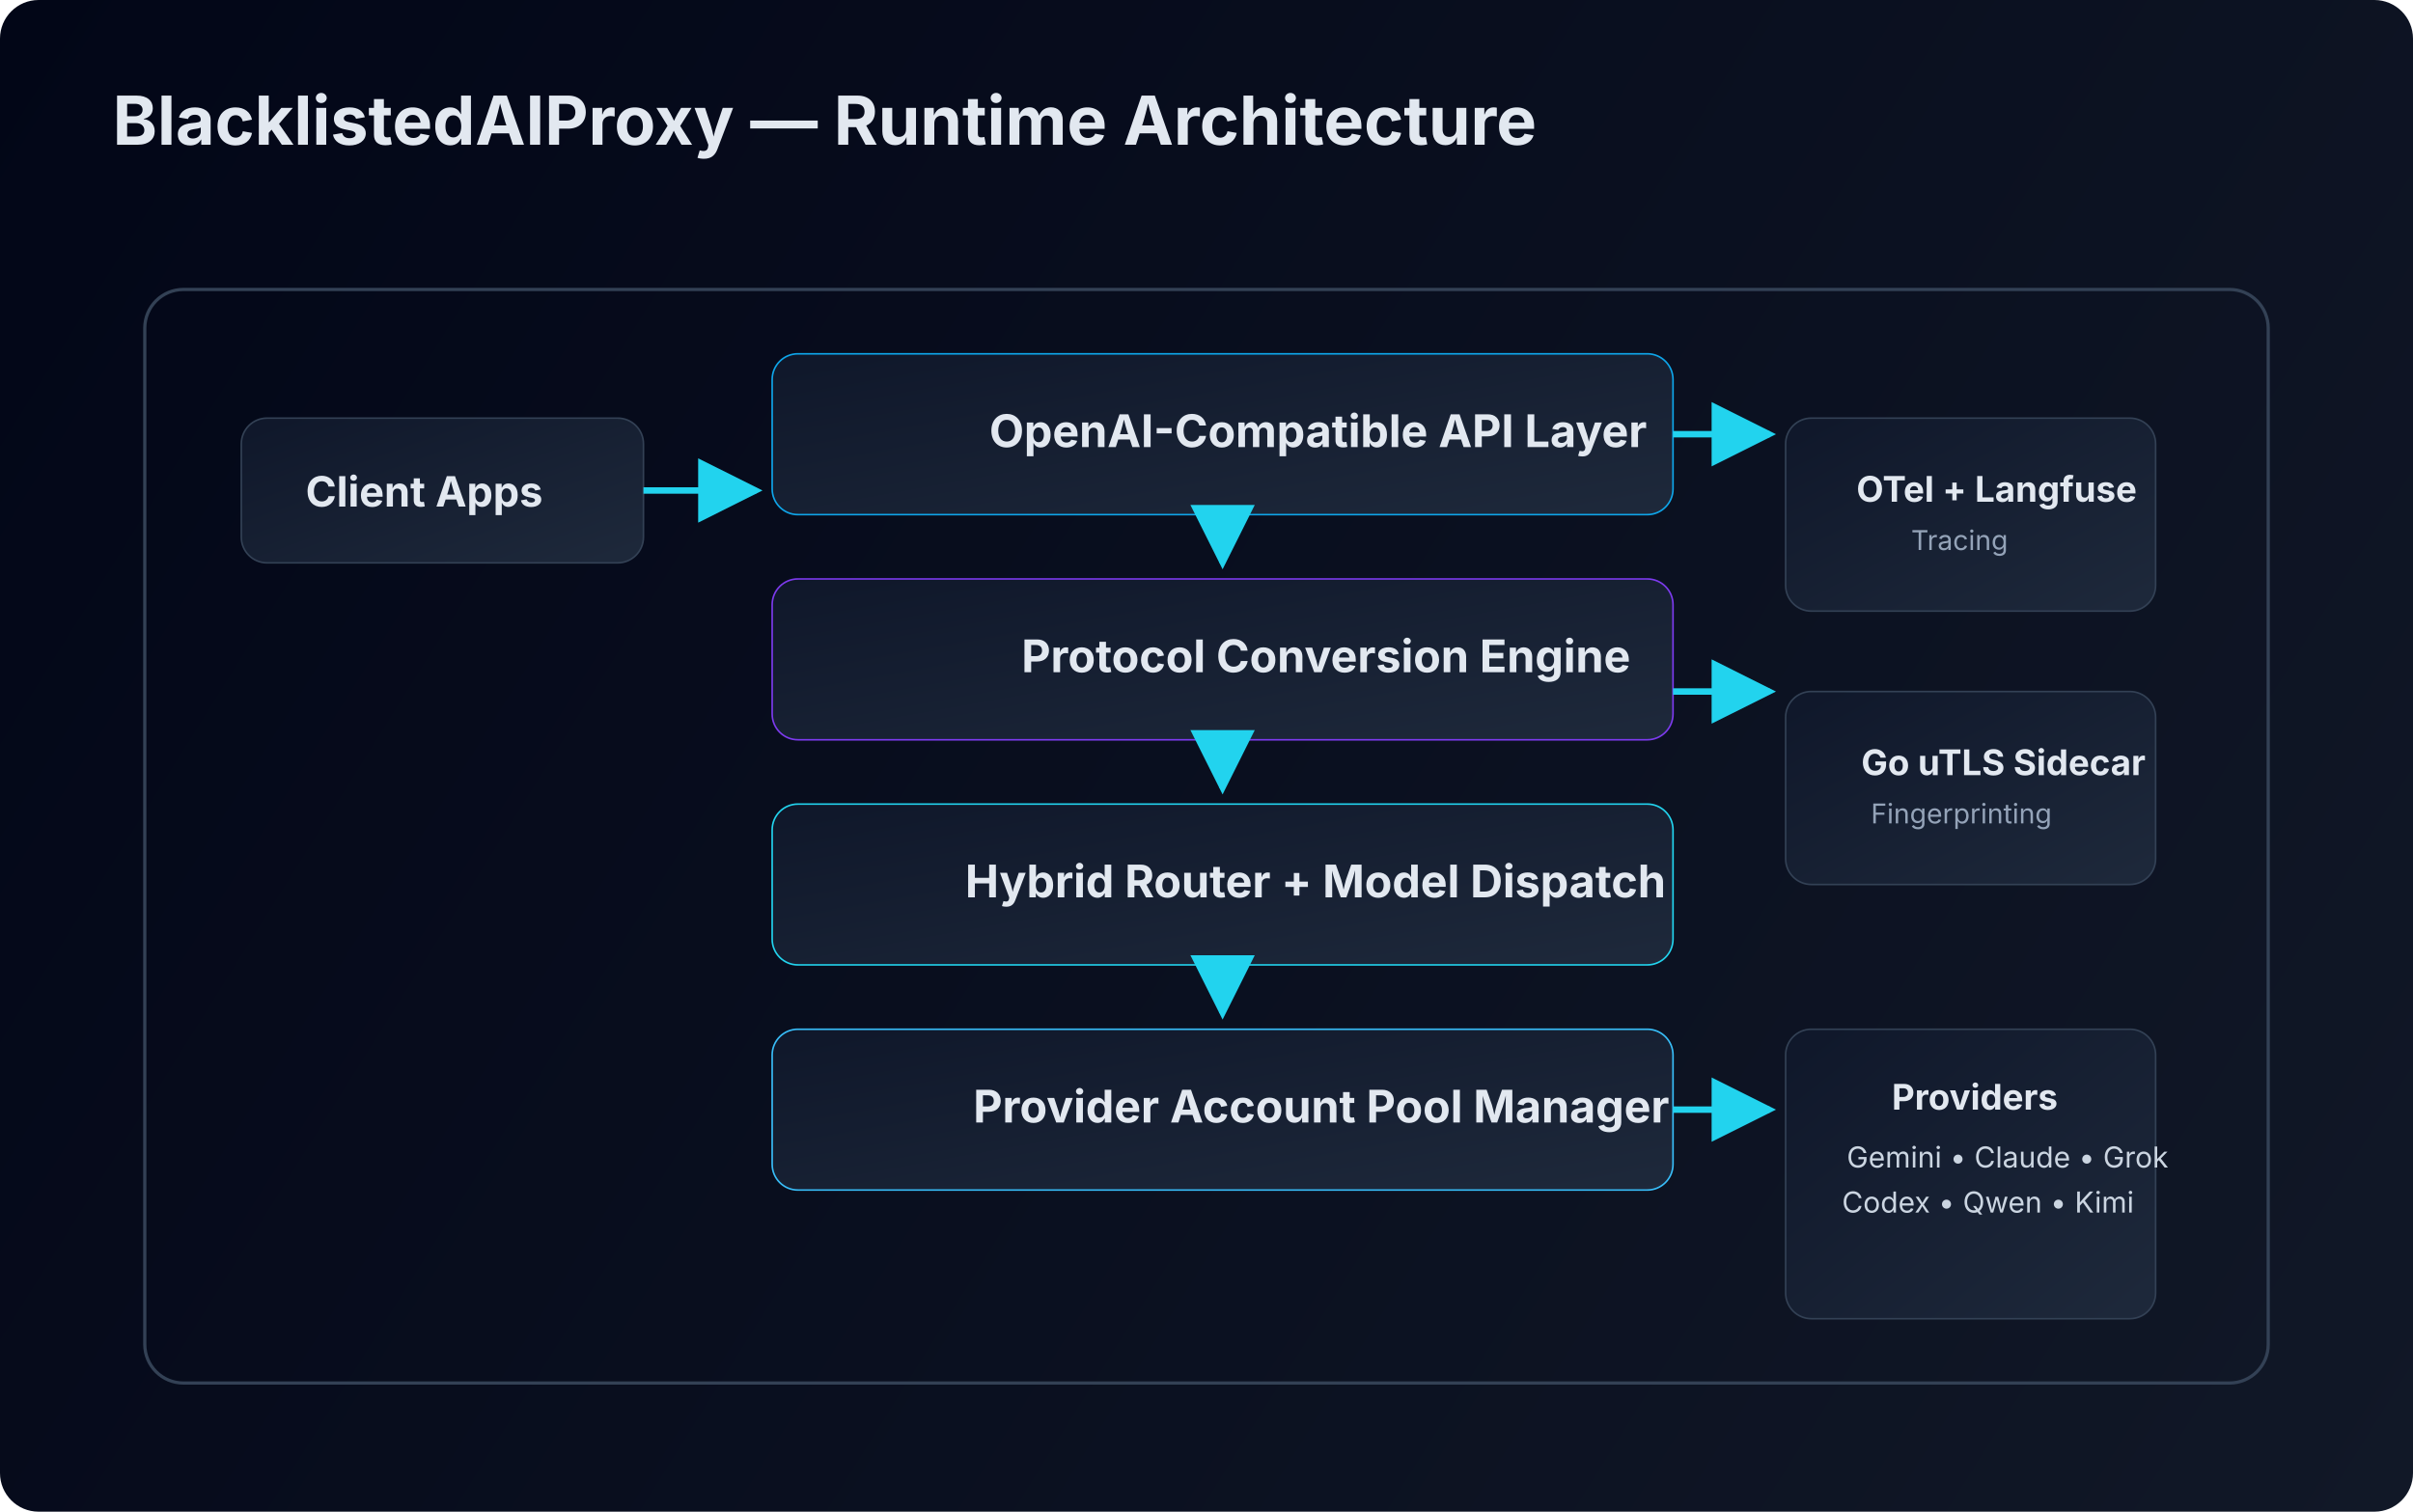
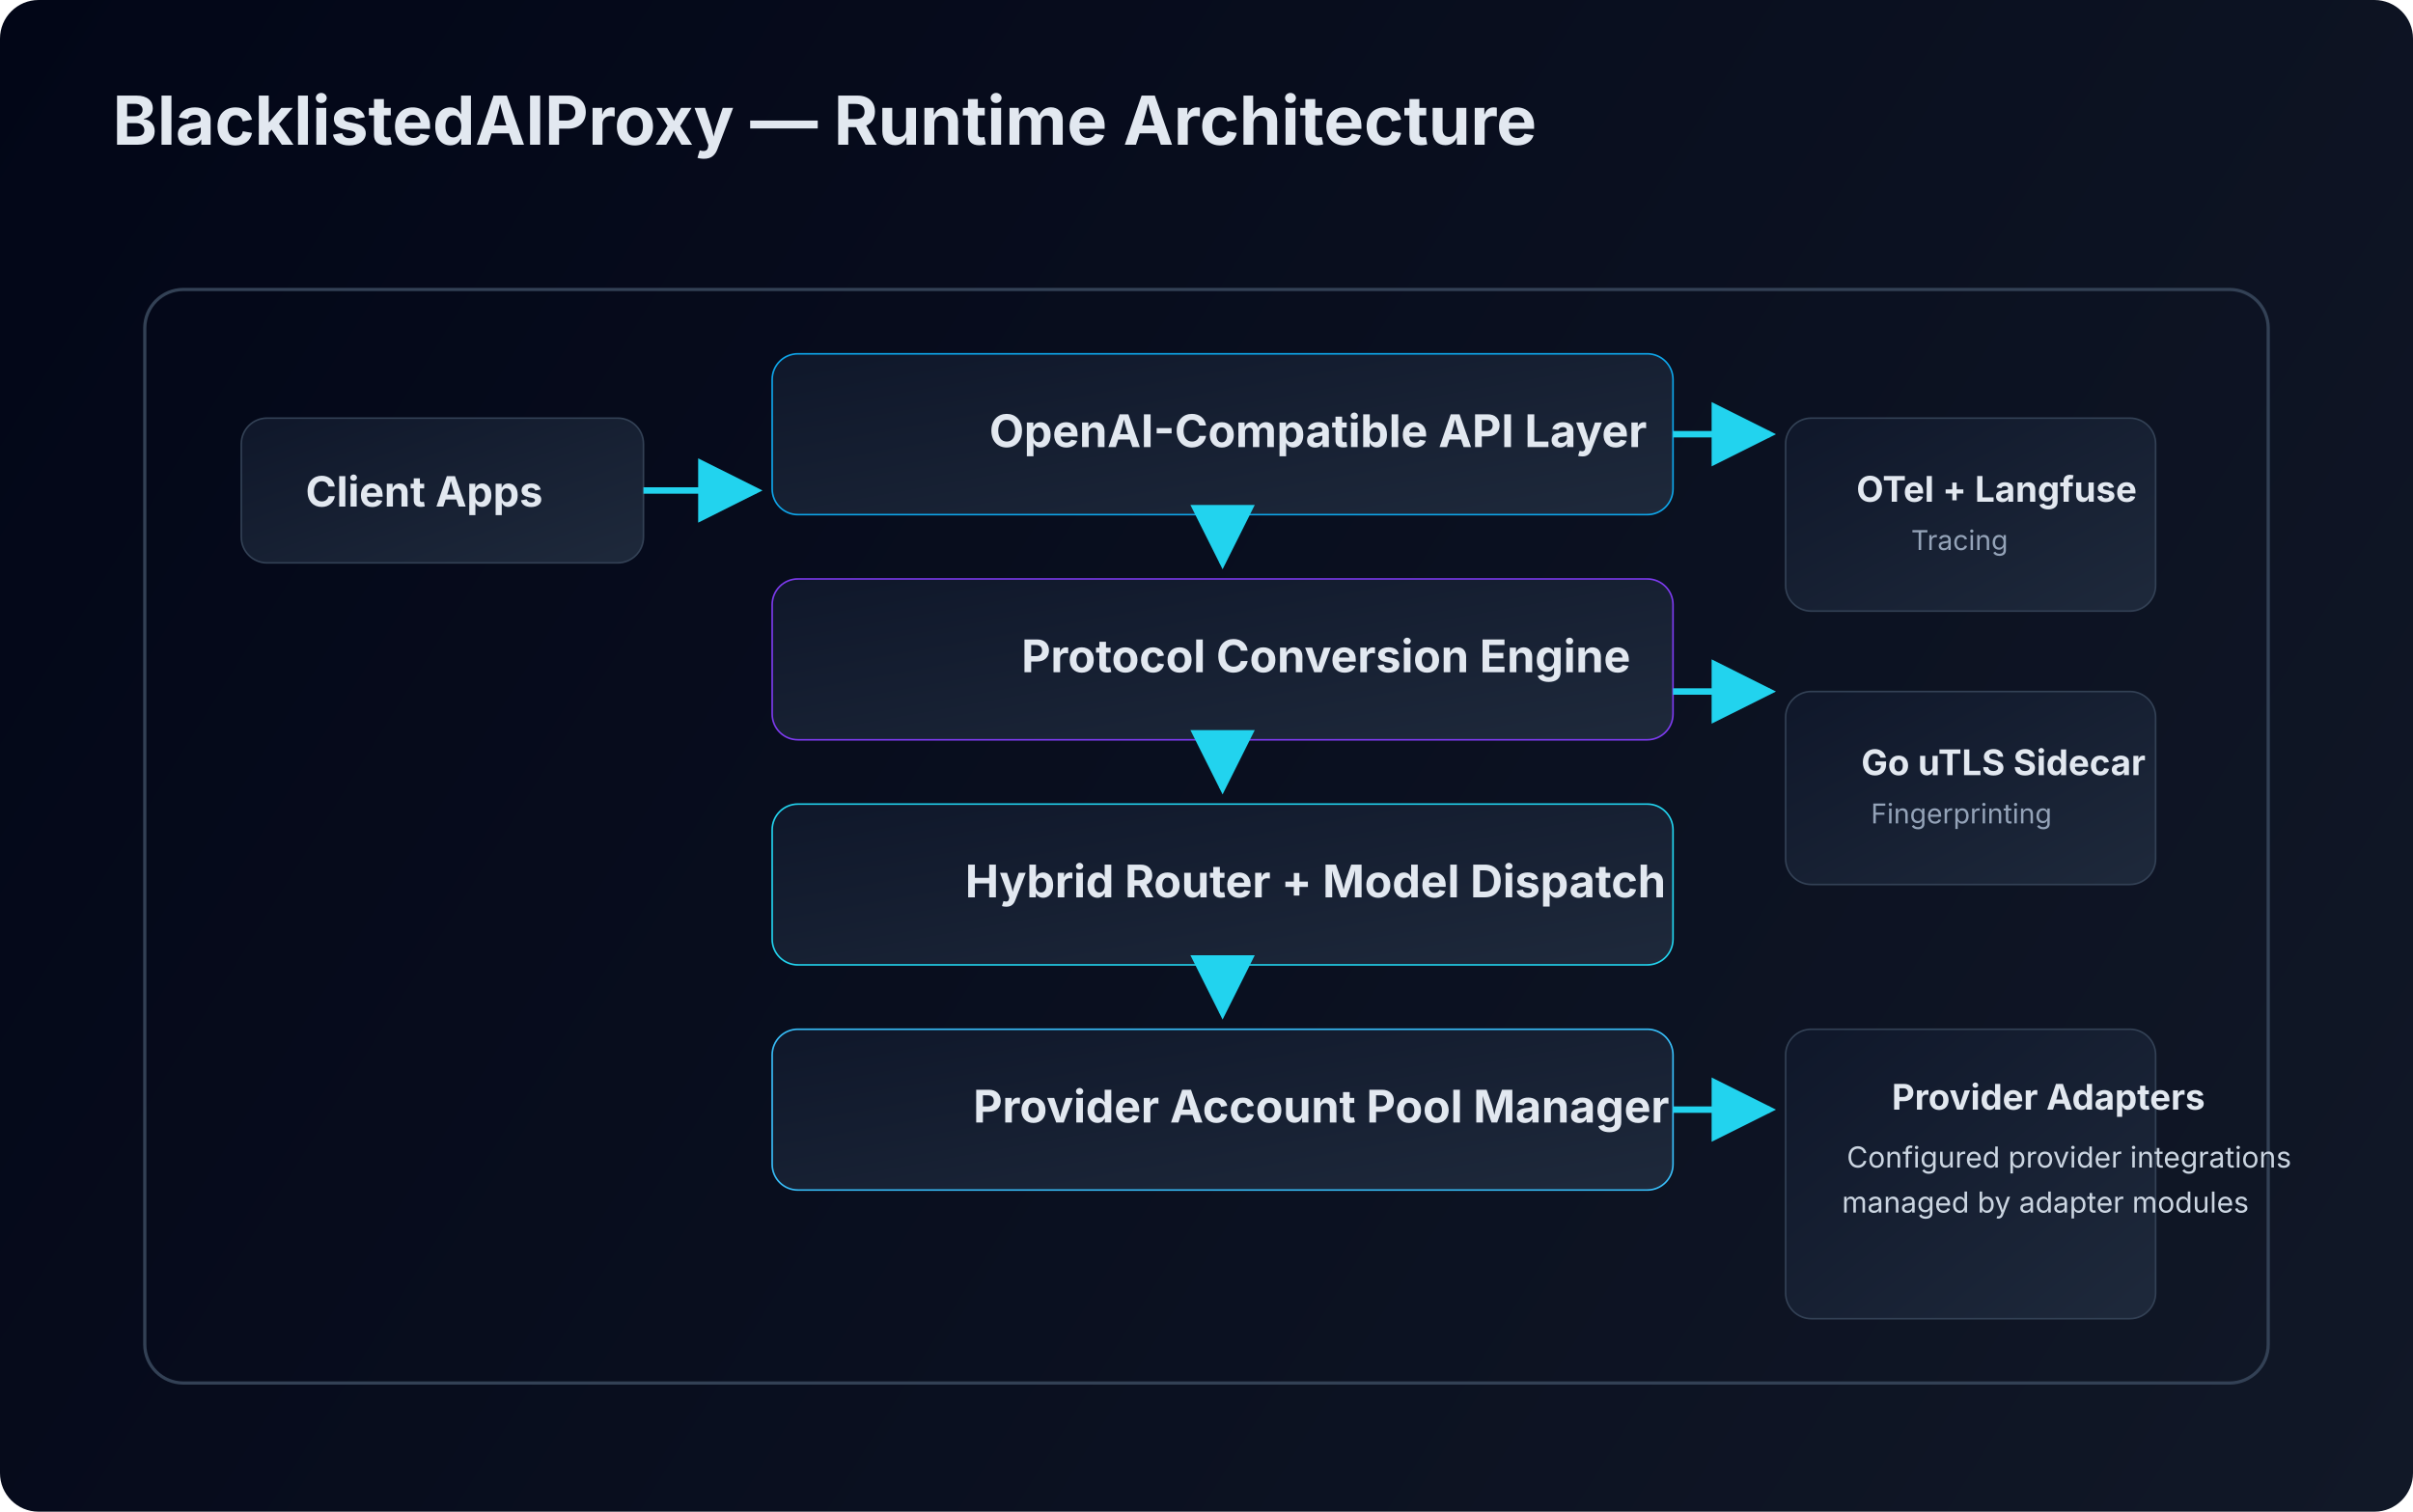
- <svg xmlns="http://www.w3.org/2000/svg" width="1500" height="940" viewBox="0 0 1500 940" fill="none" role="img" aria-label="BlacklistedAIProxy architecture diagram">
+ <svg xmlns="http://www.w3.org/2000/svg" width="1500" height="940" viewBox="0 0 1500 940" fill="none" role="img" aria-label="Architecture diagram showing client apps flowing through API layer, protocol conversion, routing, and provider pool manager, with observability and TLS sidecar integrations before provider adapters.">
  <defs>
    <linearGradient id="bg" x1="0" y1="0" x2="1500" y2="940" gradientUnits="userSpaceOnUse">
      <stop stop-color="#020617" />
      <stop offset="1" stop-color="#111827" />
    </linearGradient>
    <linearGradient id="box" x1="0" y1="0" x2="1" y2="1">
      <stop stop-color="#0F172A" />
      <stop offset="1" stop-color="#1E293B" />
    </linearGradient>
    <marker id="arrow" markerWidth="10" markerHeight="10" refX="9" refY="5" orient="auto">
      <path d="M0 0L10 5L0 10V0Z" fill="#22D3EE" />
    </marker>
  </defs>
  <rect width="1500" height="940" rx="24" fill="url(#bg)" />
  <text x="70" y="90" fill="#E2E8F0" font-size="42" font-family="Segoe UI, Inter, Arial, sans-serif" font-weight="700">BlacklistedAIProxy — Runtime Architecture</text>
  <rect x="90" y="180" width="1320" height="680" rx="24" fill="none" stroke="#334155" stroke-width="2" />
  <g font-family="Segoe UI, Inter, Arial, sans-serif">
    <rect x="150" y="260" width="250" height="90" rx="16" fill="url(#box)" stroke="#334155" />
    <text x="190" y="315" fill="#E2E8F0" font-size="26" font-weight="700">Client Apps</text>
    <rect x="480" y="220" width="560" height="100" rx="16" fill="url(#box)" stroke="#0EA5E9" />
    <text x="615" y="278" fill="#E2E8F0" font-size="28" font-weight="700">OpenAI-Compatible API Layer</text>
    <rect x="480" y="360" width="560" height="100" rx="16" fill="url(#box)" stroke="#7C3AED" />
    <text x="635" y="418" fill="#E2E8F0" font-size="28" font-weight="700">Protocol Conversion Engine</text>
    <rect x="480" y="500" width="560" height="100" rx="16" fill="url(#box)" stroke="#22D3EE" />
    <text x="600" y="558" fill="#E2E8F0" font-size="28" font-weight="700">Hybrid Router + Model Dispatch</text>
    <rect x="480" y="640" width="560" height="100" rx="16" fill="url(#box)" stroke="#38BDF8" />
    <text x="605" y="698" fill="#E2E8F0" font-size="28" font-weight="700">Provider Account Pool Manager</text>
    <rect x="1110" y="260" width="230" height="120" rx="16" fill="url(#box)" stroke="#334155" />
    <text x="1154" y="312" fill="#E2E8F0" font-size="22" font-weight="700">OTel + Langfuse</text>
    <text x="1188" y="342" fill="#94A3B8" font-size="17">Tracing</text>
    <rect x="1110" y="430" width="230" height="120" rx="16" fill="url(#box)" stroke="#334155" />
    <text x="1157" y="482" fill="#E2E8F0" font-size="22" font-weight="700">Go uTLS Sidecar</text>
    <text x="1163" y="512" fill="#94A3B8" font-size="17">Fingerprinting</text>
    <rect x="1110" y="640" width="230" height="180" rx="16" fill="url(#box)" stroke="#334155" />
-     <text x="1176" y="690" fill="#E2E8F0" font-size="22" font-weight="700">Providers</text>
-     <text x="1148" y="726" fill="#CBD5E1" font-size="18">Gemini • Claude • Grok</text>
-     <text x="1145" y="754" fill="#CBD5E1" font-size="18">Codex • Qwen • Kimi</text>
+     <text x="1176" y="690" fill="#E2E8F0" font-size="22" font-weight="700">Provider Adapters</text>
+     <text x="1148" y="726" fill="#CBD5E1" font-size="18">Configured provider integrations</text>
+     <text x="1145" y="754" fill="#CBD5E1" font-size="18">managed by adapter modules</text>
    <path d="M400 305H470" stroke="#22D3EE" stroke-width="4" marker-end="url(#arrow)" />
    <path d="M760 320V350" stroke="#22D3EE" stroke-width="4" marker-end="url(#arrow)" />
    <path d="M760 460V490" stroke="#22D3EE" stroke-width="4" marker-end="url(#arrow)" />
    <path d="M760 600V630" stroke="#22D3EE" stroke-width="4" marker-end="url(#arrow)" />
    <path d="M1040 270H1100" stroke="#22D3EE" stroke-width="4" marker-end="url(#arrow)" />
    <path d="M1040 430H1100" stroke="#22D3EE" stroke-width="4" marker-end="url(#arrow)" />
    <path d="M1040 690H1100" stroke="#22D3EE" stroke-width="4" marker-end="url(#arrow)" />
  </g>
</svg>
